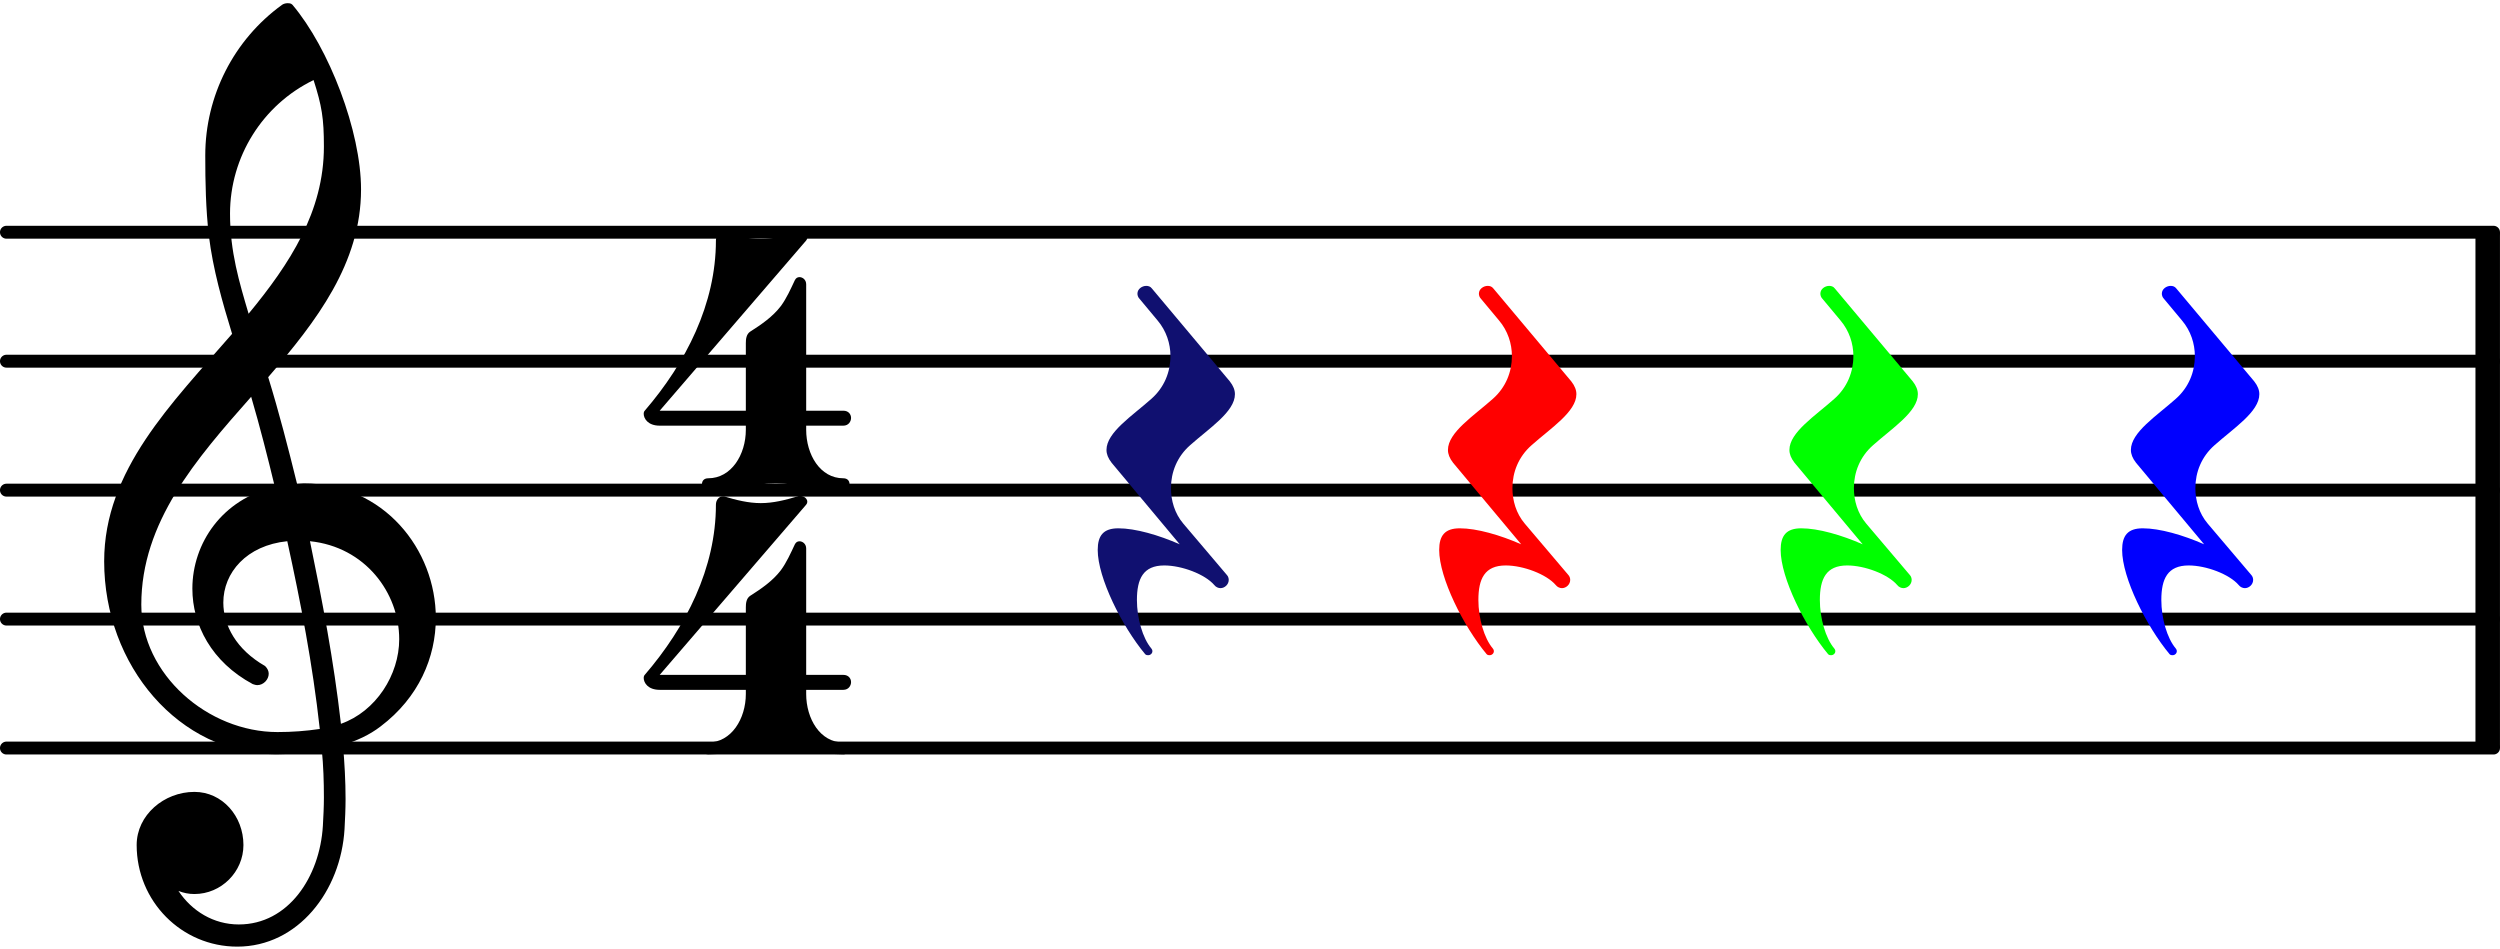
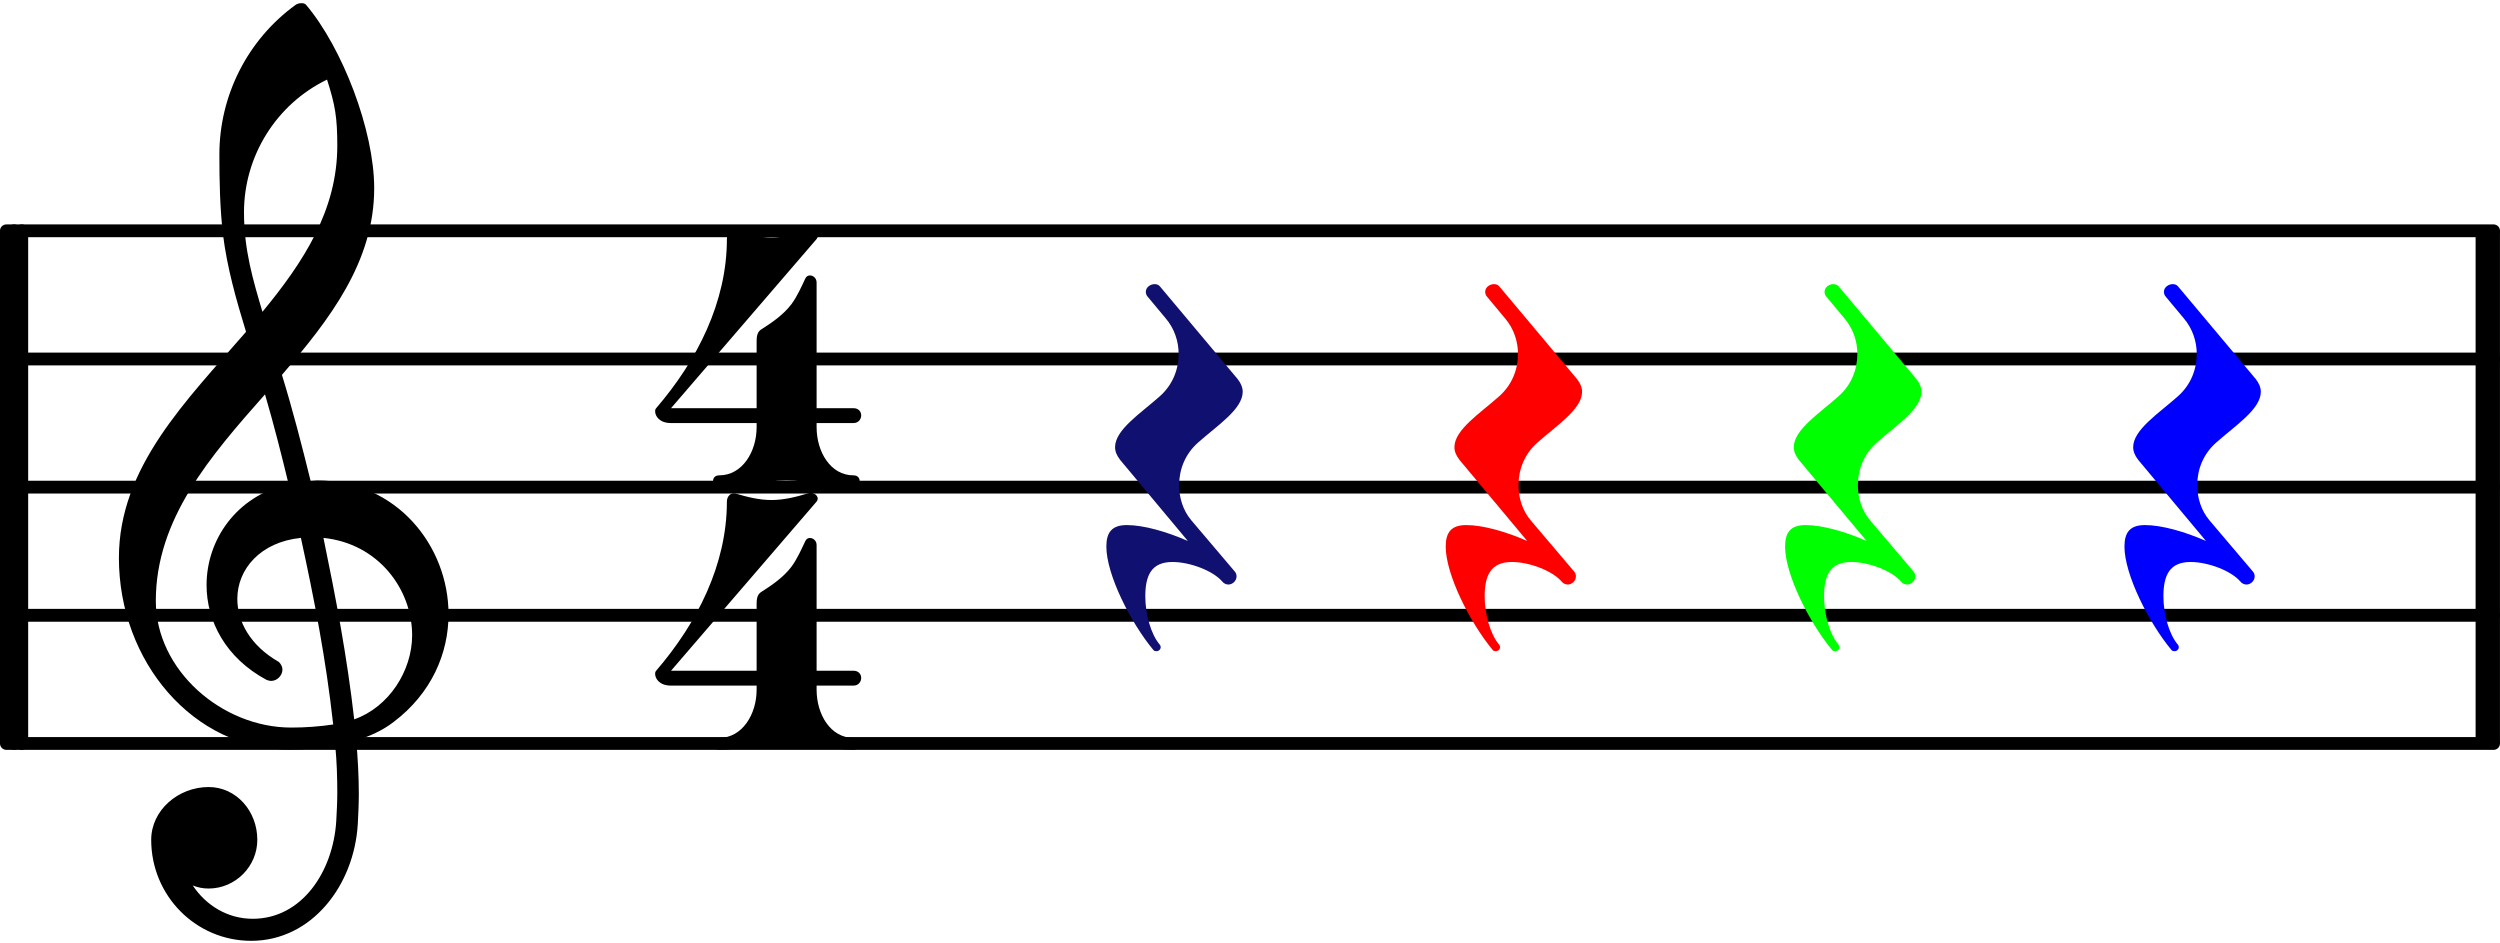
- <svg xmlns="http://www.w3.org/2000/svg" version="1.2" width="34.07mm" height="12.92mm" viewBox="8.536 -0.024 19.387 7.35">
+ <svg xmlns="http://www.w3.org/2000/svg" version="1.2" width="34.28mm" height="12.92mm" viewBox="8.416 -0.024 19.507 7.35">
  <style text="style/css">

tspan { white-space: pre; }

</style>
  <line transform="translate(8.5358, 5.776)" stroke-linejoin="round" stroke-linecap="round" stroke-width="0.1" stroke="currentColor" x1="0.05" y1="-0" x2="19.337" y2="-0" />
  <line transform="translate(8.5358, 4.776)" stroke-linejoin="round" stroke-linecap="round" stroke-width="0.1" stroke="currentColor" x1="0.05" y1="-0" x2="19.337" y2="-0" />
  <line transform="translate(8.5358, 3.776)" stroke-linejoin="round" stroke-linecap="round" stroke-width="0.1" stroke="currentColor" x1="0.05" y1="-0" x2="19.337" y2="-0" />
  <line transform="translate(8.5358, 2.776)" stroke-linejoin="round" stroke-linecap="round" stroke-width="0.1" stroke="currentColor" x1="0.05" y1="-0" x2="19.337" y2="-0" />
  <line transform="translate(8.5358, 1.776)" stroke-linejoin="round" stroke-linecap="round" stroke-width="0.1" stroke="currentColor" x1="0.05" y1="-0" x2="19.337" y2="-0" />
  <rect transform="translate(27.7327, 3.776)" x="0" y="-2" width="0.19" height="4" ry="0" fill="currentColor" />
  <g class="rest">
    <g color="rgb(0%, 100%, 0%)">
      <path transform="translate(22.4366, 3.776) scale(0.004, -0.004)" d="M-23 -116c0 28 11 42 40 42c33 0 78 -13 119 -31l-132 158c-7 9 -10 17 -10 25c0 34 50 66 87 99c25 22 37 52 37 83c0 24 -8 49 -25 69l-35 42c-3 3 -4 7 -4 10c0 9 9 15 17 15c4 0 8 -1 11 -5l151 -180c7 -9 10 -17 10 -25c0 -34 -50 -66 -87 -99 c-25 -22 -37 -52 -37 -83c0 -24 7 -49 24 -69l84 -99c3 -3 4 -7 4 -10c0 -9 -8 -16 -16 -16c-4 0 -9 2 -12 6c-18 21 -63 38 -97 38c-41 0 -53 -26 -53 -67c0 -35 11 -74 28 -94c5 -6 0 -13 -6 -13c-2 0 -4 0 -6 2c-45 54 -92 148 -92 202z" fill="currentColor" />
    </g>
  </g>
  <g class="rest">
    <g color="rgb(0%, 0%, 100%)">
      <path transform="translate(25.0847, 3.776) scale(0.004, -0.004)" d="M-23 -116c0 28 11 42 40 42c33 0 78 -13 119 -31l-132 158c-7 9 -10 17 -10 25c0 34 50 66 87 99c25 22 37 52 37 83c0 24 -8 49 -25 69l-35 42c-3 3 -4 7 -4 10c0 9 9 15 17 15c4 0 8 -1 11 -5l151 -180c7 -9 10 -17 10 -25c0 -34 -50 -66 -87 -99 c-25 -22 -37 -52 -37 -83c0 -24 7 -49 24 -69l84 -99c3 -3 4 -7 4 -10c0 -9 -8 -16 -16 -16c-4 0 -9 2 -12 6c-18 21 -63 38 -97 38c-41 0 -53 -26 -53 -67c0 -35 11 -74 28 -94c5 -6 0 -13 -6 -13c-2 0 -4 0 -6 2c-45 54 -92 148 -92 202z" fill="currentColor" />
    </g>
  </g>
+   <rect transform="translate(8.4158, 3.776)" x="0" y="-2.05" width="0.16" height="4.1" ry="0.05" fill="currentColor" />
+   <rect transform="translate(8.4758, 3.776)" x="0" y="-2.05" width="0.16" height="4.1" ry="0.05" fill="currentColor" />
  <g class="rest">
    <g color="rgb(6.25%, 6.25%, 43.75%)">
      <path transform="translate(17.1406, 3.776) scale(0.004, -0.004)" d="M-23 -116c0 28 11 42 40 42c33 0 78 -13 119 -31l-132 158c-7 9 -10 17 -10 25c0 34 50 66 87 99c25 22 37 52 37 83c0 24 -8 49 -25 69l-35 42c-3 3 -4 7 -4 10c0 9 9 15 17 15c4 0 8 -1 11 -5l151 -180c7 -9 10 -17 10 -25c0 -34 -50 -66 -87 -99 c-25 -22 -37 -52 -37 -83c0 -24 7 -49 24 -69l84 -99c3 -3 4 -7 4 -10c0 -9 -8 -16 -16 -16c-4 0 -9 2 -12 6c-18 21 -63 38 -97 38c-41 0 -53 -26 -53 -67c0 -35 11 -74 28 -94c5 -6 0 -13 -6 -13c-2 0 -4 0 -6 2c-45 54 -92 148 -92 202z" fill="currentColor" />
    </g>
  </g>
  <g class="clef">
    <path transform="translate(9.3358, 4.776) scale(0.004, -0.004)" d="M376 262c4 0 9 1 13 1c155 0 256 -128 256 -261c0 -76 -33 -154 -107 -210c-22 -17 -47 -28 -73 -36c3 -35 5 -70 5 -105c0 -19 -1 -39 -2 -58c-7 -120 -90 -228 -208 -228c-108 0 -195 88 -195 197c0 58 53 103 112 103c54 0 95 -47 95 -103c0 -52 -43 -95 -95 -95 c-11 0 -21 2 -31 6c26 -39 68 -65 117 -65c96 0 157 92 163 191c1 18 2 37 2 55c0 31 -1 61 -4 92c-29 -5 -58 -8 -89 -8c-188 0 -333 172 -333 374c0 177 131 306 248 441c-19 62 -37 125 -45 190c-6 52 -7 104 -7 156c0 115 55 224 149 292c3 2 7 3 10 3c4 0 7 0 10 -3 c71 -84 133 -245 133 -358c0 -143 -86 -255 -180 -364c21 -68 39 -138 56 -207zM461 -203c68 24 113 95 113 164c0 90 -66 179 -173 190c24 -116 46 -231 60 -354zM74 28c0 -135 129 -247 264 -247c28 0 55 2 82 6c-14 127 -37 245 -63 364c-79 -8 -124 -61 -124 -119 c0 -44 25 -91 81 -123c5 -5 7 -10 7 -15c0 -11 -10 -22 -22 -22c-3 0 -6 1 -9 2c-80 43 -117 115 -117 185c0 88 58 174 160 197c-14 58 -29 117 -46 175c-107 -121 -213 -243 -213 -403zM408 1045c-99 -48 -162 -149 -162 -259c0 -74 18 -133 36 -194 c80 97 146 198 146 324c0 55 -4 79 -20 129z" fill="currentColor" />
  </g>
  <g class="meterSig">
    <path transform="translate(13.5358, 3.776) scale(0.004, -0.004)" d="M204 307c22 14 44 29 60 50c11 15 19 33 27 50c2 4 5 6 9 6c6 0 13 -5 13 -14v-245h72c10 0 15 -7 15 -14s-5 -15 -15 -15h-72v-8c0 -48 27 -94 72 -94c8 0 12 -5 12 -11s-4 -12 -12 -12c-44 0 -87 13 -131 13s-87 -13 -131 -13c-8 0 -12 6 -12 12s4 11 12 11 c45 0 73 46 73 94v8h-167c-23 0 -31 14 -31 23c0 3 1 5 2 6c80 93 138 207 138 330c0 9 6 16 13 16h3c23 -7 47 -13 71 -13s48 6 71 13c2 1 3 1 5 1c11 0 18 -10 12 -17l-284 -330h167v131c0 8 1 17 8 22z" fill="currentColor" />
    <path transform="translate(13.5358, 5.8246) scale(0.004, -0.004)" d="M204 307c22 14 44 29 60 50c11 15 19 33 27 50c2 4 5 6 9 6c6 0 13 -5 13 -14v-245h72c10 0 15 -7 15 -14s-5 -15 -15 -15h-72v-8c0 -48 27 -94 72 -94c8 0 12 -5 12 -11s-4 -12 -12 -12c-44 0 -87 13 -131 13s-87 -13 -131 -13c-8 0 -12 6 -12 12s4 11 12 11 c45 0 73 46 73 94v8h-167c-23 0 -31 14 -31 23c0 3 1 5 2 6c80 93 138 207 138 330c0 9 6 16 13 16h3c23 -7 47 -13 71 -13s48 6 71 13c2 1 3 1 5 1c11 0 18 -10 12 -17l-284 -330h167v131c0 8 1 17 8 22z" fill="currentColor" />
  </g>
  <g class="rest">
    <g color="rgb(100%, 0%, 0%)">
      <path transform="translate(19.7886, 3.776) scale(0.004, -0.004)" d="M-23 -116c0 28 11 42 40 42c33 0 78 -13 119 -31l-132 158c-7 9 -10 17 -10 25c0 34 50 66 87 99c25 22 37 52 37 83c0 24 -8 49 -25 69l-35 42c-3 3 -4 7 -4 10c0 9 9 15 17 15c4 0 8 -1 11 -5l151 -180c7 -9 10 -17 10 -25c0 -34 -50 -66 -87 -99 c-25 -22 -37 -52 -37 -83c0 -24 7 -49 24 -69l84 -99c3 -3 4 -7 4 -10c0 -9 -8 -16 -16 -16c-4 0 -9 2 -12 6c-18 21 -63 38 -97 38c-41 0 -53 -26 -53 -67c0 -35 11 -74 28 -94c5 -6 0 -13 -6 -13c-2 0 -4 0 -6 2c-45 54 -92 148 -92 202z" fill="currentColor" />
    </g>
  </g>
</svg>
